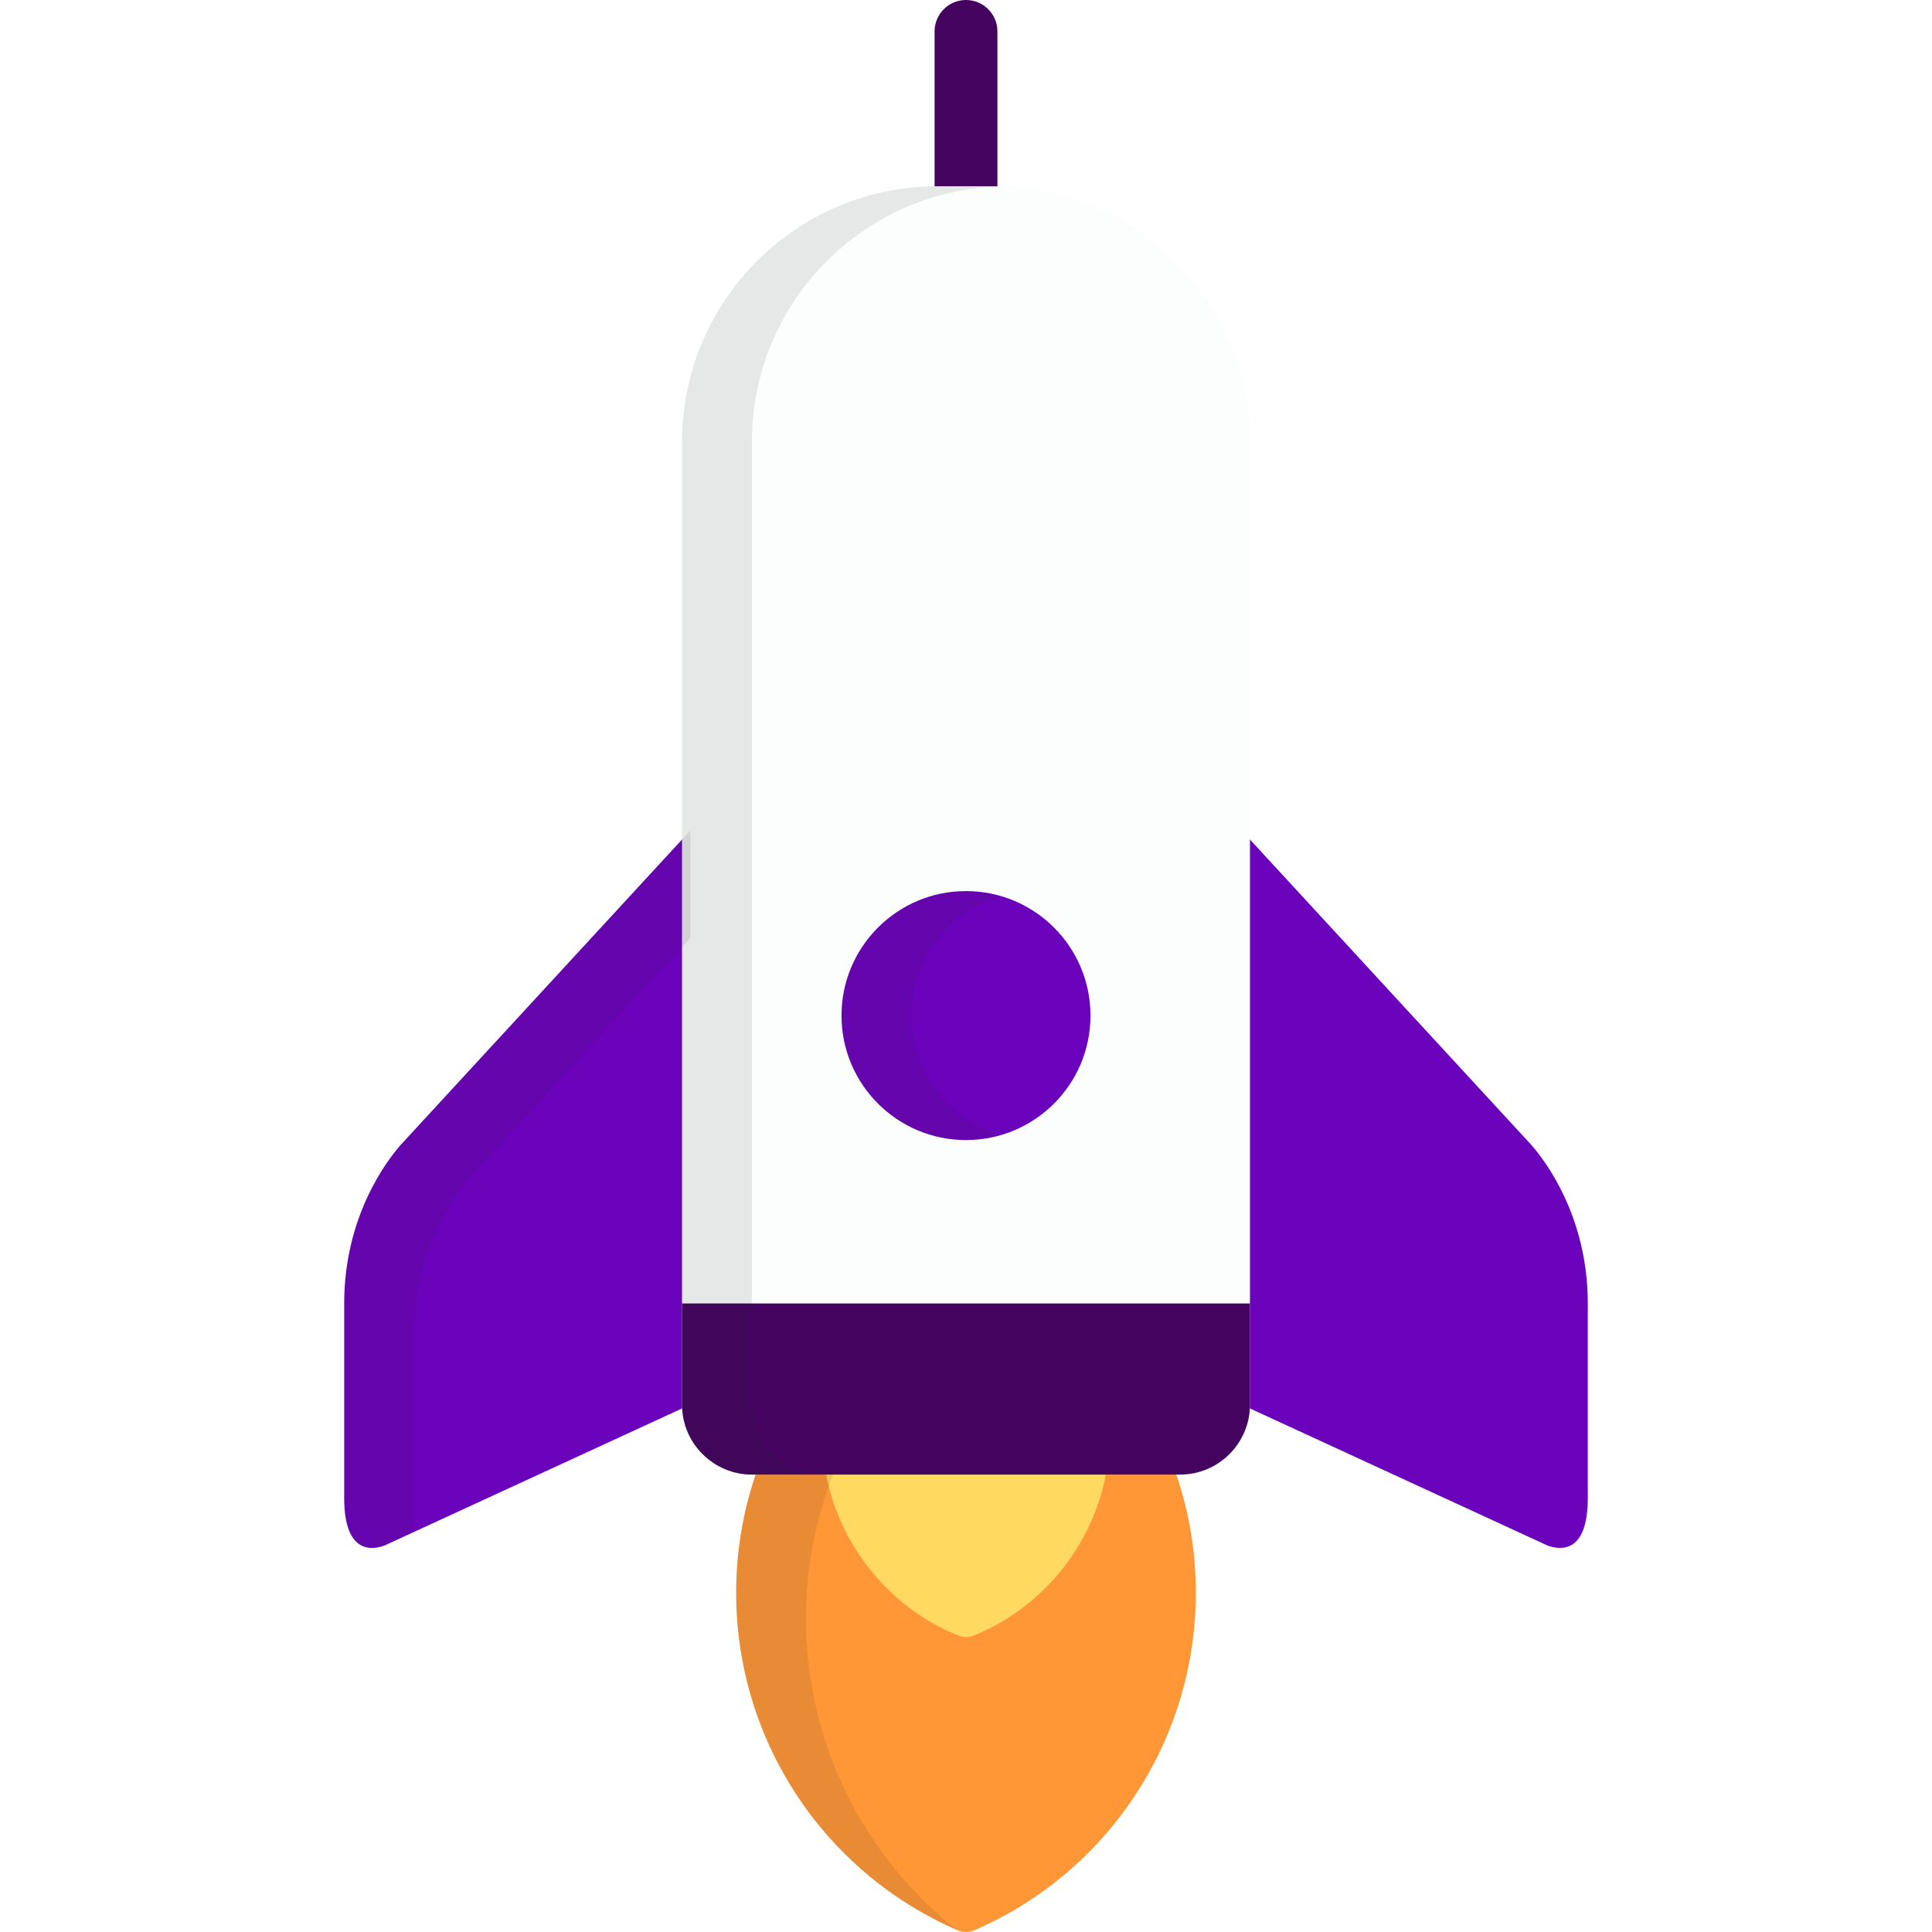
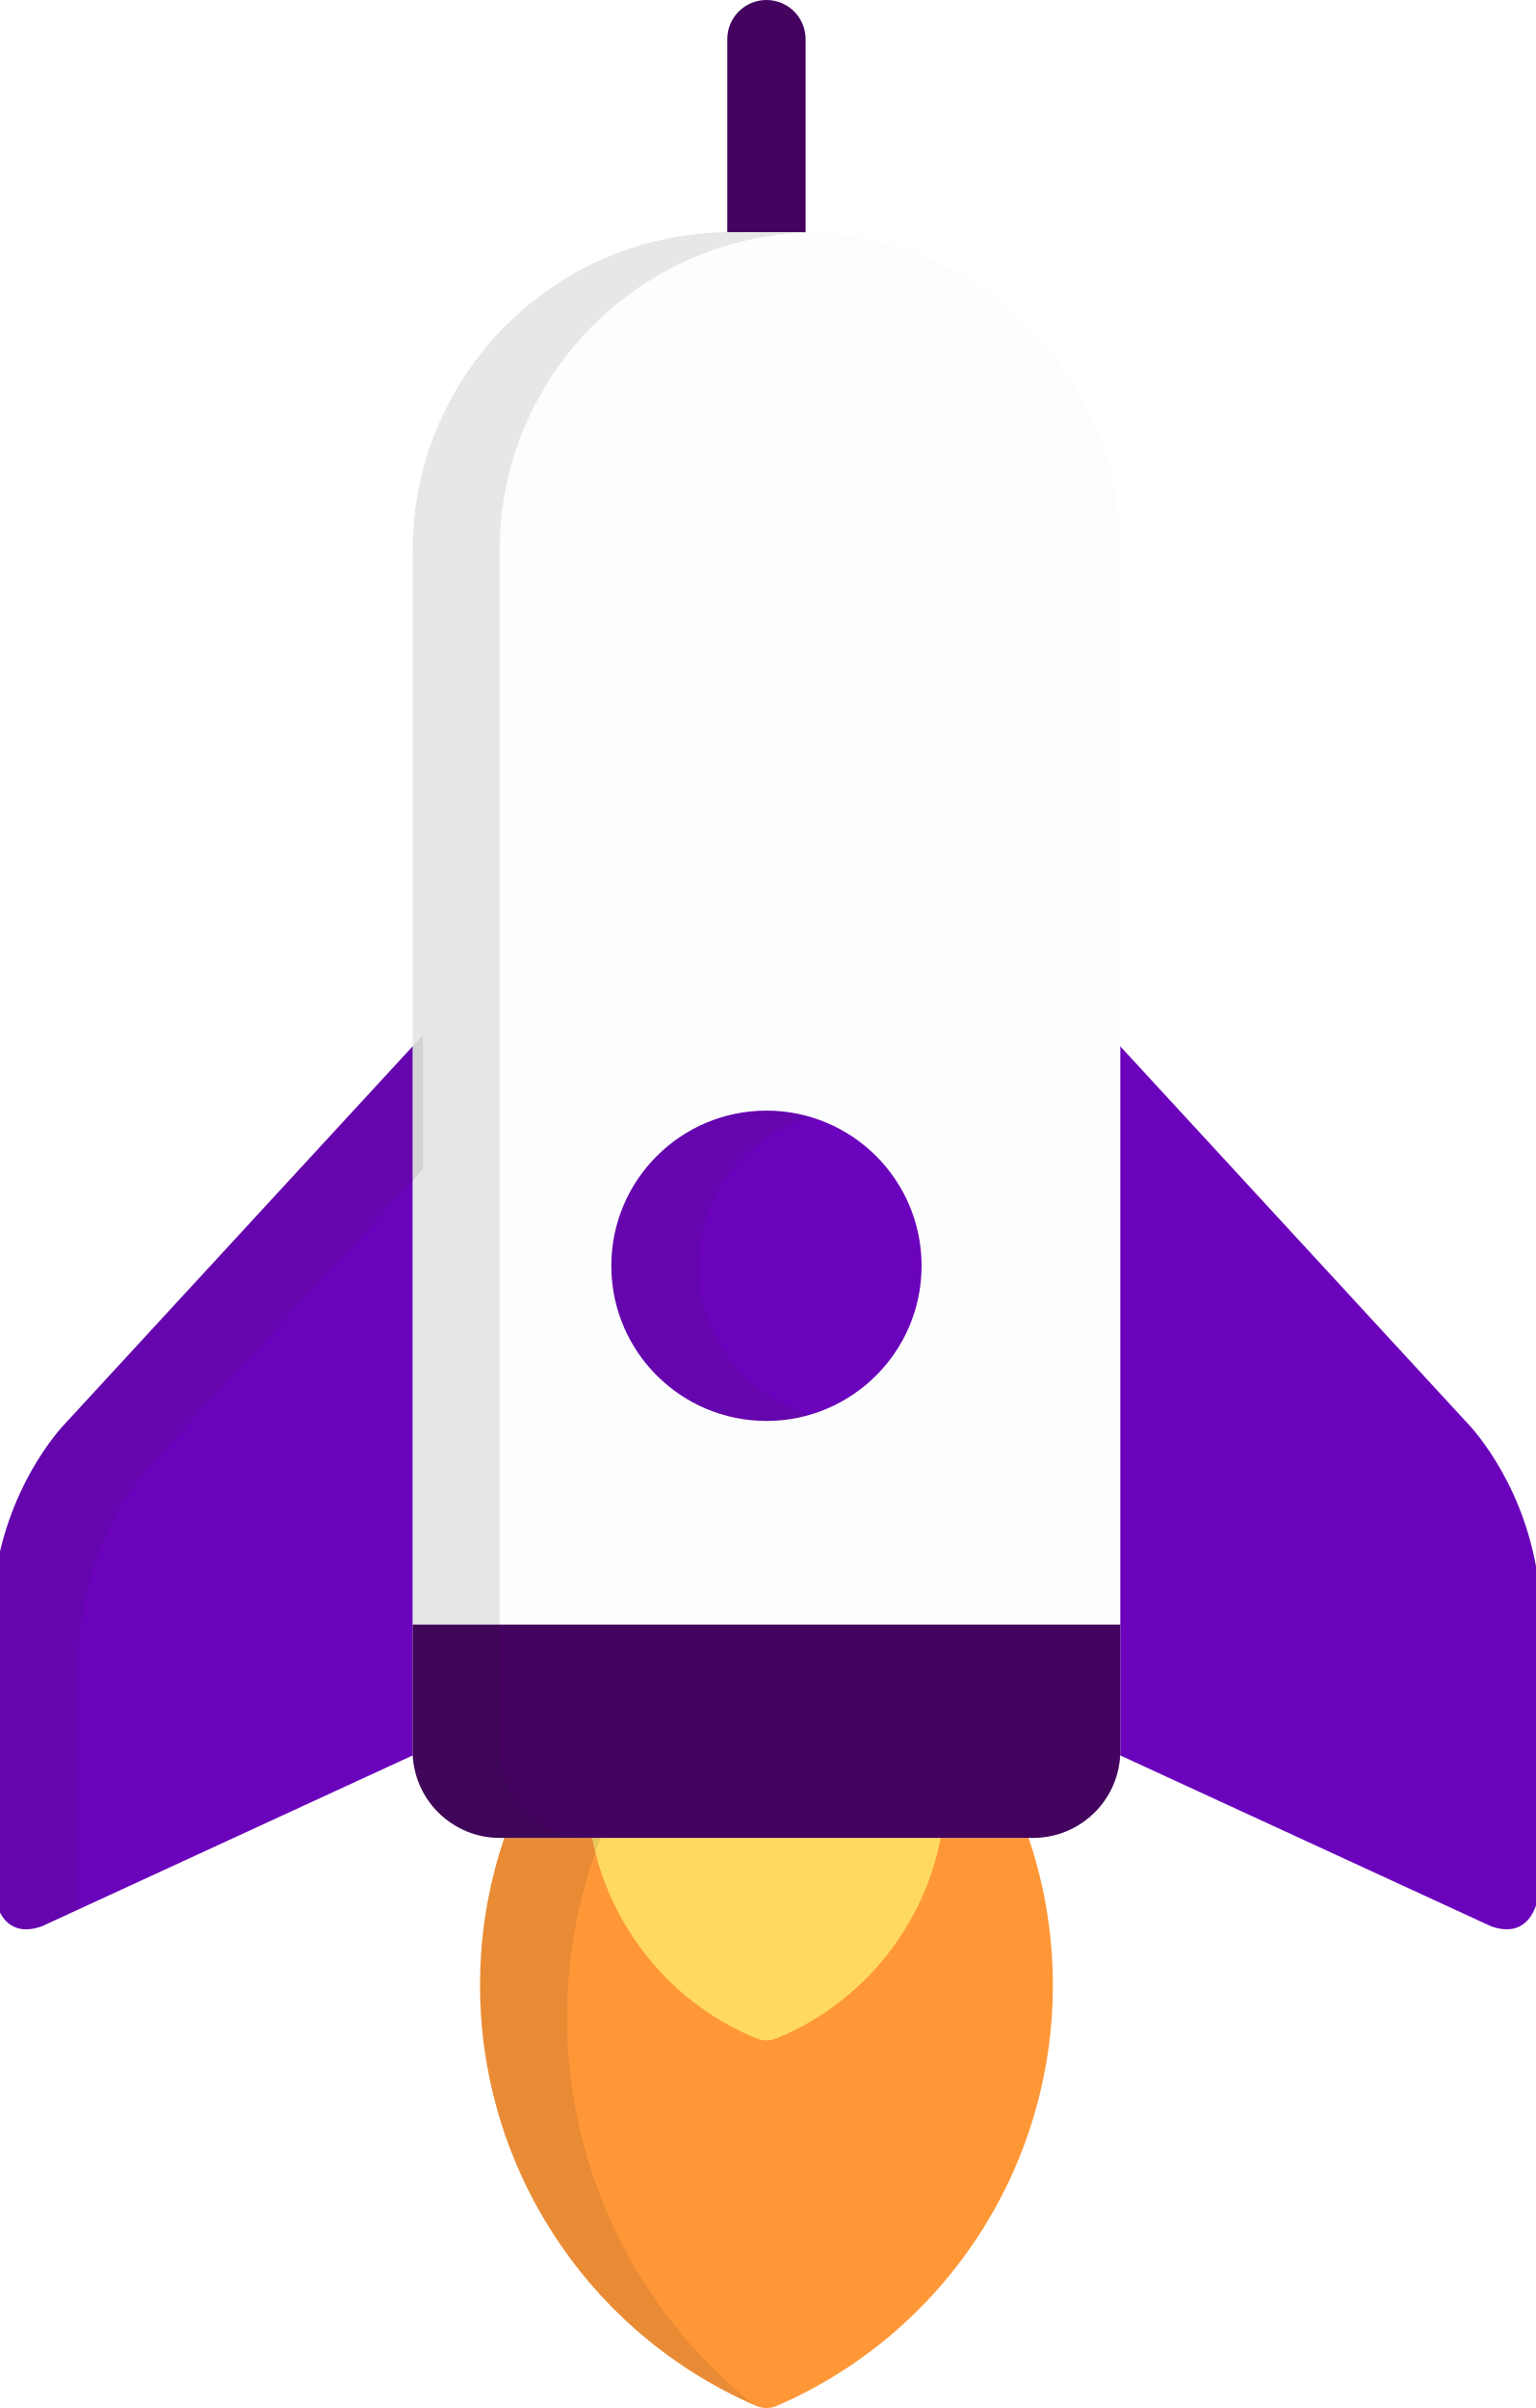
- <svg xmlns="http://www.w3.org/2000/svg" version="1.1" id="Layer_1" x="0px" y="0px" viewBox="0 0 511.999 511.999" style="enable-background:new 0 0 511.999 511.999;" xml:space="preserve" width="512" height="512" class="">
+ <svg xmlns="http://www.w3.org/2000/svg" width="326.56" height="511.999">
  <g>
-     <path style="fill:#FF9737;" d="M310.641,387.709c-0.816-2.159-2.885-3.587-5.192-3.587H206.55c-2.309,0-4.375,1.428-5.194,3.587  c-4.157,10.99-6.266,22.565-6.266,34.405c0,38.873,23.042,73.976,58.701,89.428c0.705,0.305,1.457,0.457,2.208,0.457  c0.752,0,1.504-0.152,2.208-0.457c35.66-15.452,58.701-50.554,58.701-89.428C316.909,410.27,314.8,398.695,310.641,387.709z" data-original="#FF9737" class="" />
-     <path style="fill:#FFD960;" d="M292.446,380.352c-1.052-1.136-2.528-1.782-4.076-1.782h-64.742c-1.548,0-3.025,0.645-4.076,1.782  c-1.049,1.135-1.579,2.659-1.459,4.202c1.681,21.554,15.743,40.738,35.824,48.871c0.668,0.271,1.376,0.406,2.084,0.406  c0.708,0,1.416-0.135,2.084-0.406c20.08-8.133,34.14-27.316,35.822-48.871C294.024,383.01,293.495,381.487,292.446,380.352z" data-original="#FFD960" class="" />
-     <path style="opacity:0.1;fill:#231F20;enable-background:new    ;" d="M213.598,428.947c0-12.774,2.275-25.264,6.763-37.122  c0.883-2.33,3.113-3.87,5.603-3.87h84.765c-0.03-0.081-0.056-0.164-0.087-0.246c-0.816-2.159-2.885-3.587-5.192-3.587h-98.899  c-2.309,0-4.375,1.428-5.194,3.587c-4.157,10.99-6.266,22.565-6.266,34.405c0,38.752,22.902,73.752,58.37,89.277  C228.653,491.753,213.598,461.585,213.598,428.947z" data-original="#231F20" class="" />
-     <g>
-       <path style="fill:#6B02BC" d="M420.78,396.97v-51.543c0-22.857-11.084-37.559-14.882-41.925l-76.866-83.428v152.156l80.955,37.293   C413.007,410.695,420.78,412.236,420.78,396.97z" data-original="#3A5D74" class="" data-old_color="#6A02BB" />
-       <path style="fill:#6B02BC" d="M91.219,396.97v-51.543c0-22.857,11.084-37.559,14.882-41.925l76.866-83.428v152.156l-80.953,37.293   C98.992,410.695,91.219,412.236,91.219,396.97z" data-original="#3A5D74" class="" data-old_color="#6A02BB" />
-     </g>
-     <path style="fill:#44035F" d="M255.999,103.143c-4.599,0-8.328-3.729-8.328-8.328V8.328c0-4.599,3.729-8.328,8.328-8.328  s8.328,3.729,8.328,8.328v86.487C264.327,99.414,260.598,103.143,255.999,103.143z" data-original="#90C8EC" class="active-path" data-old_color="#450360" />
-     <path style="fill:#FCFDFD" d="M263.525,49.363h-15.052c-37.406,0-67.728,30.323-67.728,67.727v255.14  c0,10.247,8.306,18.555,18.557,18.555h113.395c10.248,0,18.557-8.308,18.557-18.555V170.738v-27.205v-26.444  C331.253,79.685,300.931,49.363,263.525,49.363z" data-original="#CAE9F7" class="" data-old_color="#F9FCFC" />
-     <path style="fill:#44035F" d="M180.746,345.426v26.803c0,10.247,8.306,18.555,18.557,18.555h113.395  c10.248,0,18.557-8.308,18.557-18.555v-26.803H180.746z" data-original="#90C8EC" class="active-path" data-old_color="#450360" />
-     <circle style="fill:#6B02BC" cx="256" cy="269.137" r="32.988" data-original="#3A5D74" class="" data-old_color="#6A02BB" />
-     <g>
-       <path style="opacity:0.1;fill:#231F20;enable-background:new    ;" d="M109.726,405.405v-51.543   c0-22.857,11.084-37.559,14.882-41.925l58.358-63.341v-28.523l-76.866,83.428c-3.798,4.365-14.882,19.067-14.882,41.925v51.543   c0,15.265,7.773,13.725,10.795,12.552l7.722-3.558C109.733,405.777,109.726,405.598,109.726,405.405z" data-original="#231F20" class="" />
-       <path style="opacity:0.1;fill:#231F20;enable-background:new    ;" d="M199.253,372.229v-255.14c0-36.824,29.397-66.763,66-67.682   c-0.576-0.014-1.147-0.044-1.728-0.044h-15.052c-37.406,0-67.728,30.323-67.728,67.727v255.14c0,10.247,8.306,18.555,18.557,18.555   h18.508C207.559,390.784,199.253,382.477,199.253,372.229z" data-original="#231F20" class="" />
-       <path style="opacity:0.1;fill:#231F20;enable-background:new    ;" d="M241.519,269.141c0-15.005,10.021-27.662,23.733-31.664   c-2.937-0.856-6.04-1.325-9.253-1.325c-18.22,0-32.988,14.769-32.988,32.989c0,18.219,14.768,32.988,32.988,32.988   c3.214,0,6.316-0.467,9.253-1.325C251.539,296.802,241.519,284.146,241.519,269.141z" data-original="#231F20" class="" />
+     <rect fill="none" id="canvas_background" height="513.999" width="328.56" y="-1" x="-1" />
+   </g>
+   <g>
+     <g id="svg_1">
+       <path id="svg_2" fill="#FF9737" d="m217.641,387.709c-0.816,-2.159 -2.885,-3.587 -5.192,-3.587l-98.899,0c-2.309,0 -4.375,1.428 -5.194,3.587c-4.157,10.99 -6.266,22.565 -6.266,34.405c0,38.873 23.042,73.976 58.701,89.428c0.705,0.305 1.457,0.457 2.208,0.457c0.752,0 1.504,-0.152 2.208,-0.457c35.66,-15.452 58.701,-50.554 58.701,-89.428c0.001,-11.844 -2.108,-23.419 -6.267,-34.405z" />
+       <path id="svg_3" fill="#FFD960" d="m199.446,380.352c-1.052,-1.136 -2.528,-1.782 -4.076,-1.782l-64.742,0c-1.548,0 -3.025,0.645 -4.076,1.782c-1.049,1.135 -1.579,2.659 -1.459,4.202c1.681,21.554 15.743,40.738 35.824,48.871c0.668,0.271 1.376,0.406 2.084,0.406c0.708,0 1.416,-0.135 2.084,-0.406c20.08,-8.133 34.14,-27.316 35.822,-48.871c0.117,-1.544 -0.412,-3.067 -1.461,-4.202z" />
+       <path id="svg_4" opacity="0.1" fill="#231F20" d="m120.598,428.947c0,-12.774 2.275,-25.264 6.763,-37.122c0.883,-2.33 3.113,-3.87 5.603,-3.87l84.765,0c-0.03,-0.081 -0.056,-0.164 -0.087,-0.246c-0.816,-2.159 -2.885,-3.587 -5.192,-3.587l-98.899,0c-2.309,0 -4.375,1.428 -5.194,3.587c-4.157,10.99 -6.266,22.565 -6.266,34.405c0,38.752 22.902,73.752 58.37,89.277c-24.808,-19.638 -39.863,-49.806 -39.863,-82.444z" />
+       <g id="svg_5">
+         <path id="svg_6" fill="#6B02BC" d="m327.78,396.97l0,-51.543c0,-22.857 -11.084,-37.559 -14.882,-41.925l-76.866,-83.428l0,152.156l80.955,37.293c3.02,1.172 10.793,2.713 10.793,-12.553z" />
+         <path id="svg_7" fill="#6B02BC" d="m-1.781,396.97l0,-51.543c0,-22.857 11.084,-37.559 14.882,-41.925l76.866,-83.428l0,152.156l-80.953,37.293c-3.022,1.172 -10.795,2.713 -10.795,-12.553z" />
+       </g>
+       <path id="svg_8" fill="#44035F" class="active-path" d="m162.999,103.143c-4.599,0 -8.328,-3.729 -8.328,-8.328l0,-86.487c0,-4.599 3.729,-8.328 8.328,-8.328s8.328,3.729 8.328,8.328l0,86.487c0,4.599 -3.729,8.328 -8.328,8.328z" />
+       <path id="svg_9" fill="#FCFDFD" d="m170.525,49.363l-15.052,0c-37.406,0 -67.728,30.323 -67.728,67.727l0,255.14c0,10.247 8.306,18.555 18.557,18.555l113.395,0c10.248,0 18.557,-8.308 18.557,-18.555l0,-201.492l0,-27.205l0,-26.444c-0.001,-37.404 -30.323,-67.726 -67.729,-67.726z" />
+       <path id="svg_10" fill="#44035F" class="active-path" d="m87.746,345.426l0,26.803c0,10.247 8.306,18.555 18.557,18.555l113.395,0c10.248,0 18.557,-8.308 18.557,-18.555l0,-26.803l-150.509,0z" />
+       <circle id="svg_11" fill="#6B02BC" r="32.988" cy="269.137" cx="163" />
+       <g id="svg_12">
+         <path id="svg_13" opacity="0.1" fill="#231F20" d="m16.726,405.405l0,-51.543c0,-22.857 11.084,-37.559 14.882,-41.925l58.358,-63.341l0,-28.523l-76.866,83.428c-3.798,4.365 -14.882,19.067 -14.882,41.925l0,51.543c0,15.265 7.773,13.725 10.795,12.552l7.722,-3.558c-0.002,-0.186 -0.009,-0.365 -0.009,-0.558z" />
+         <path id="svg_14" opacity="0.1" fill="#231F20" d="m106.253,372.229l0,-255.14c0,-36.824 29.397,-66.763 66,-67.682c-0.576,-0.014 -1.147,-0.044 -1.728,-0.044l-15.052,0c-37.406,0 -67.728,30.323 -67.728,67.727l0,255.14c0,10.247 8.306,18.555 18.557,18.555l18.508,0c-10.251,-0.001 -18.557,-8.308 -18.557,-18.556z" />
+         <path id="svg_15" opacity="0.1" fill="#231F20" d="m148.519,269.141c0,-15.005 10.021,-27.662 23.733,-31.664c-2.937,-0.856 -6.04,-1.325 -9.253,-1.325c-18.22,0 -32.988,14.769 -32.988,32.989c0,18.219 14.768,32.988 32.988,32.988c3.214,0 6.316,-0.467 9.253,-1.325c-13.713,-4.002 -23.733,-16.658 -23.733,-31.663z" />
+       </g>
    </g>
  </g>
</svg>
